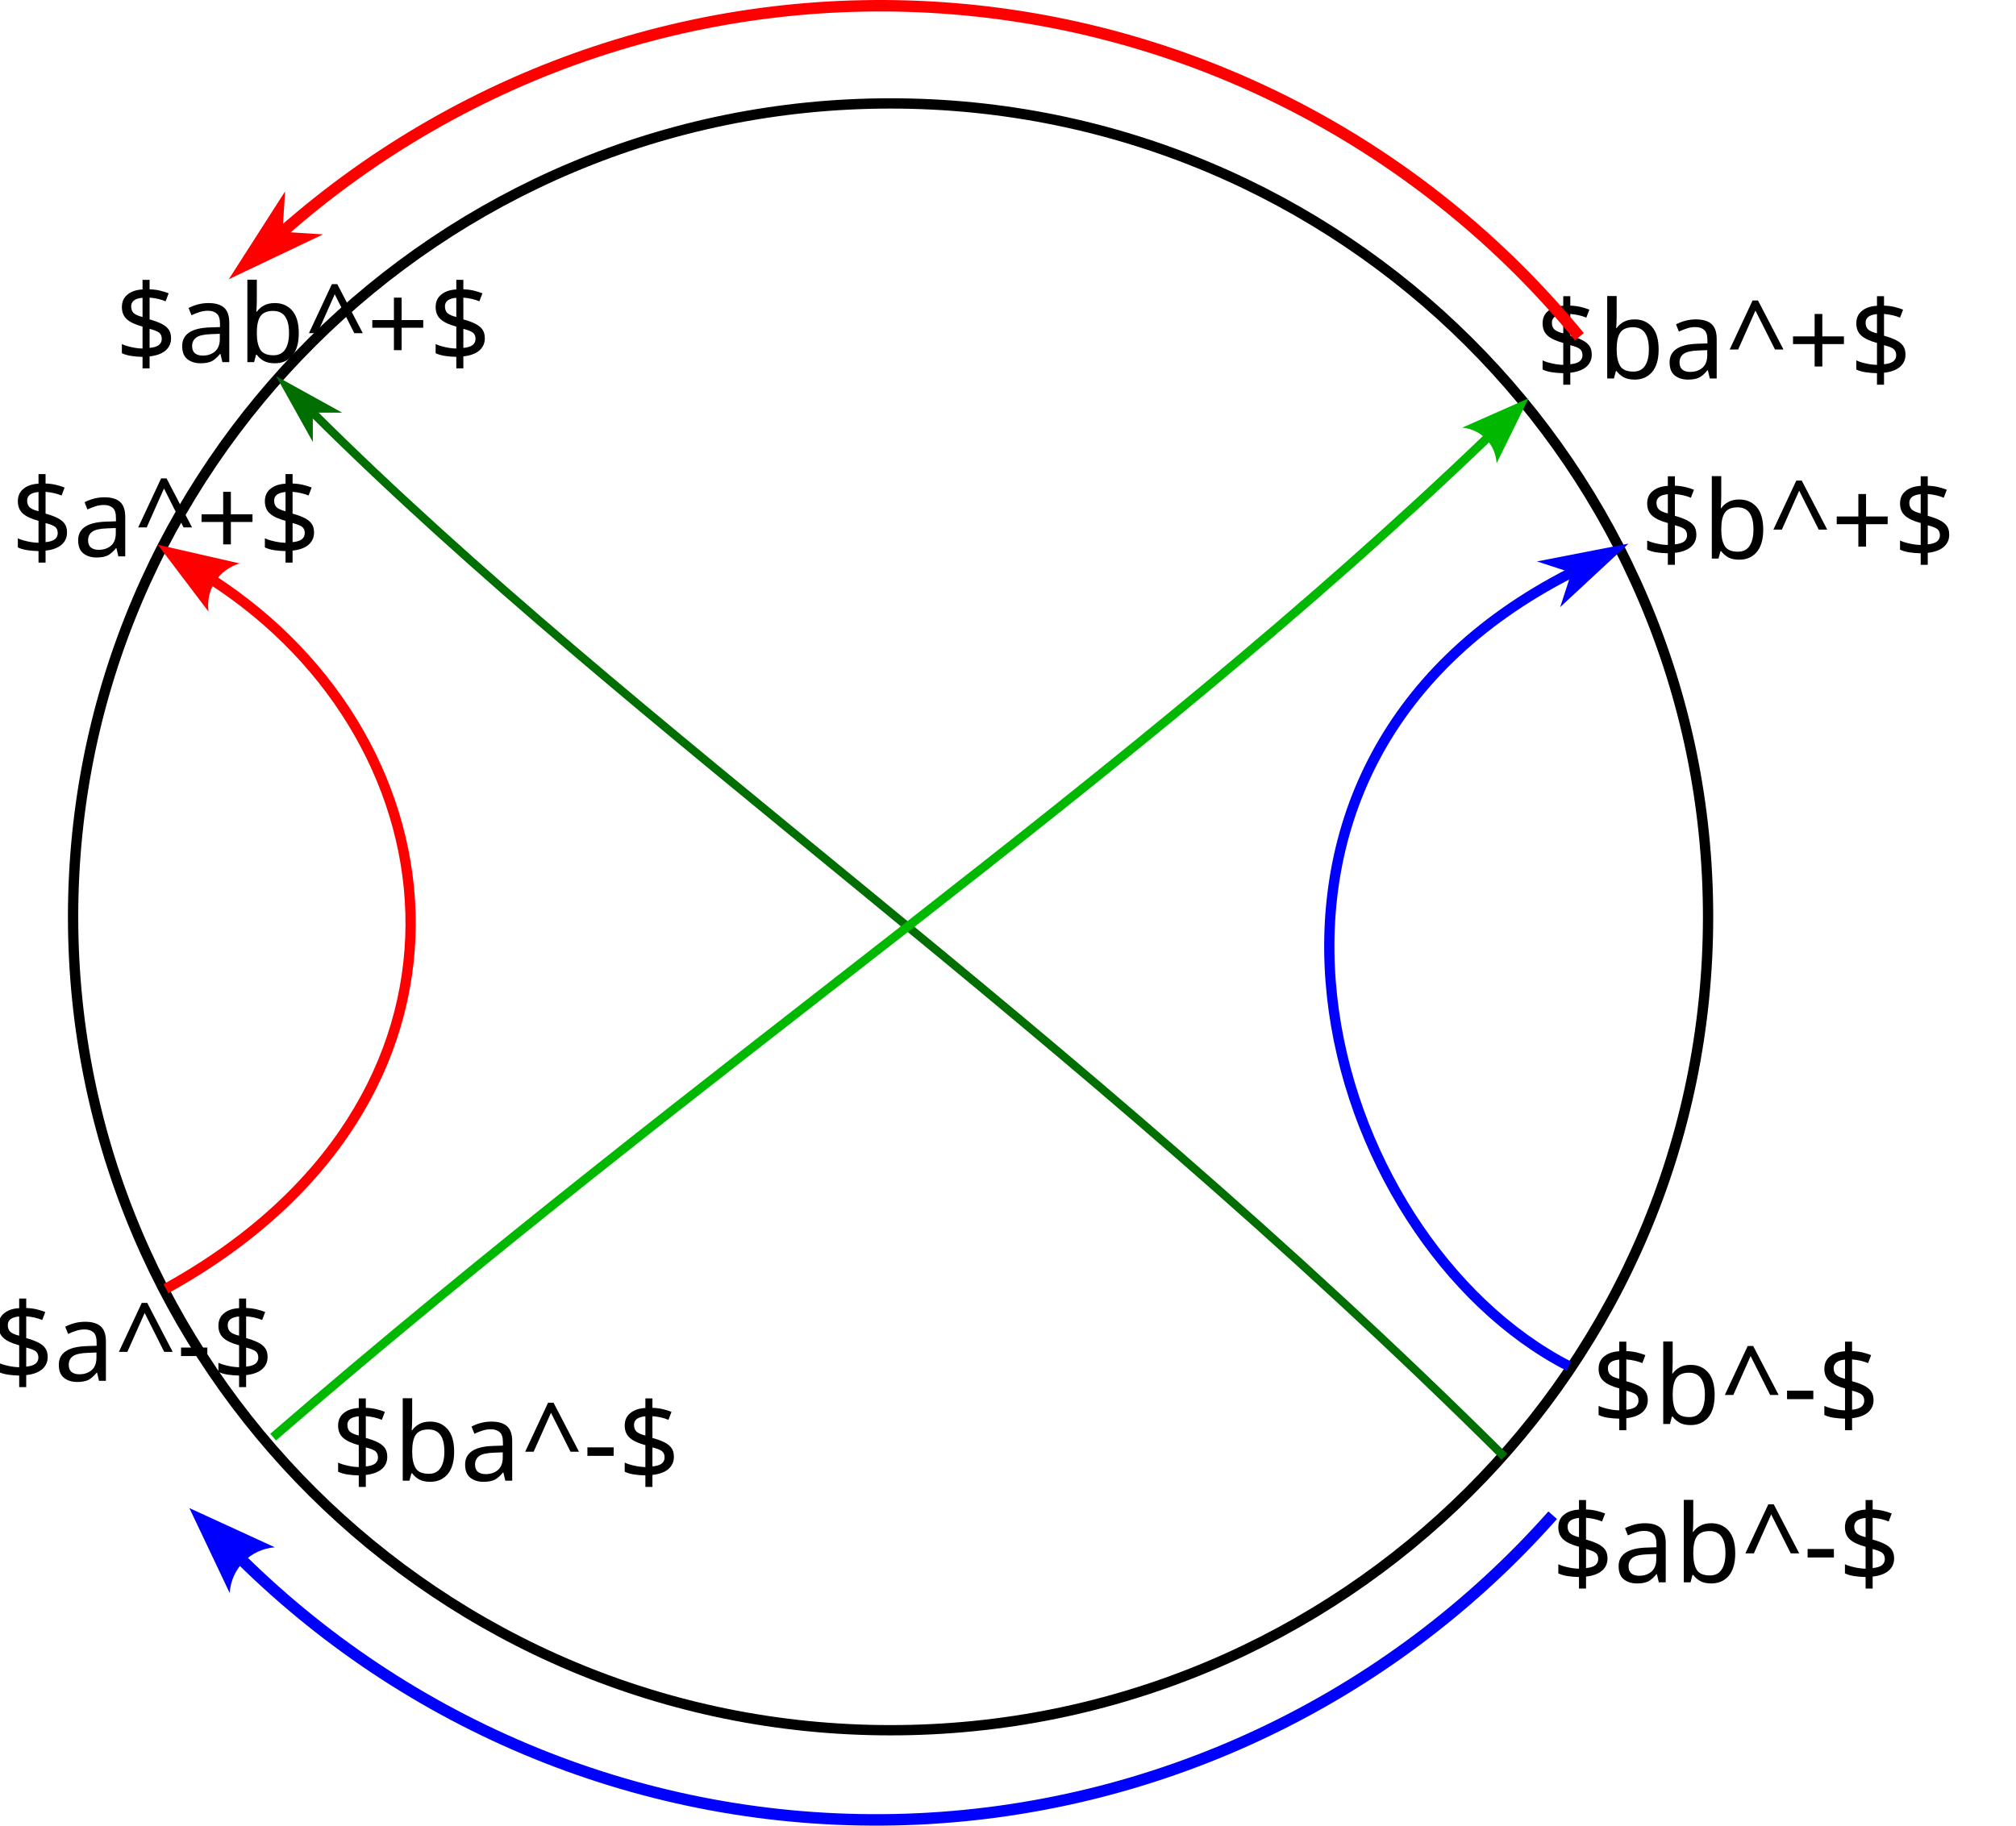
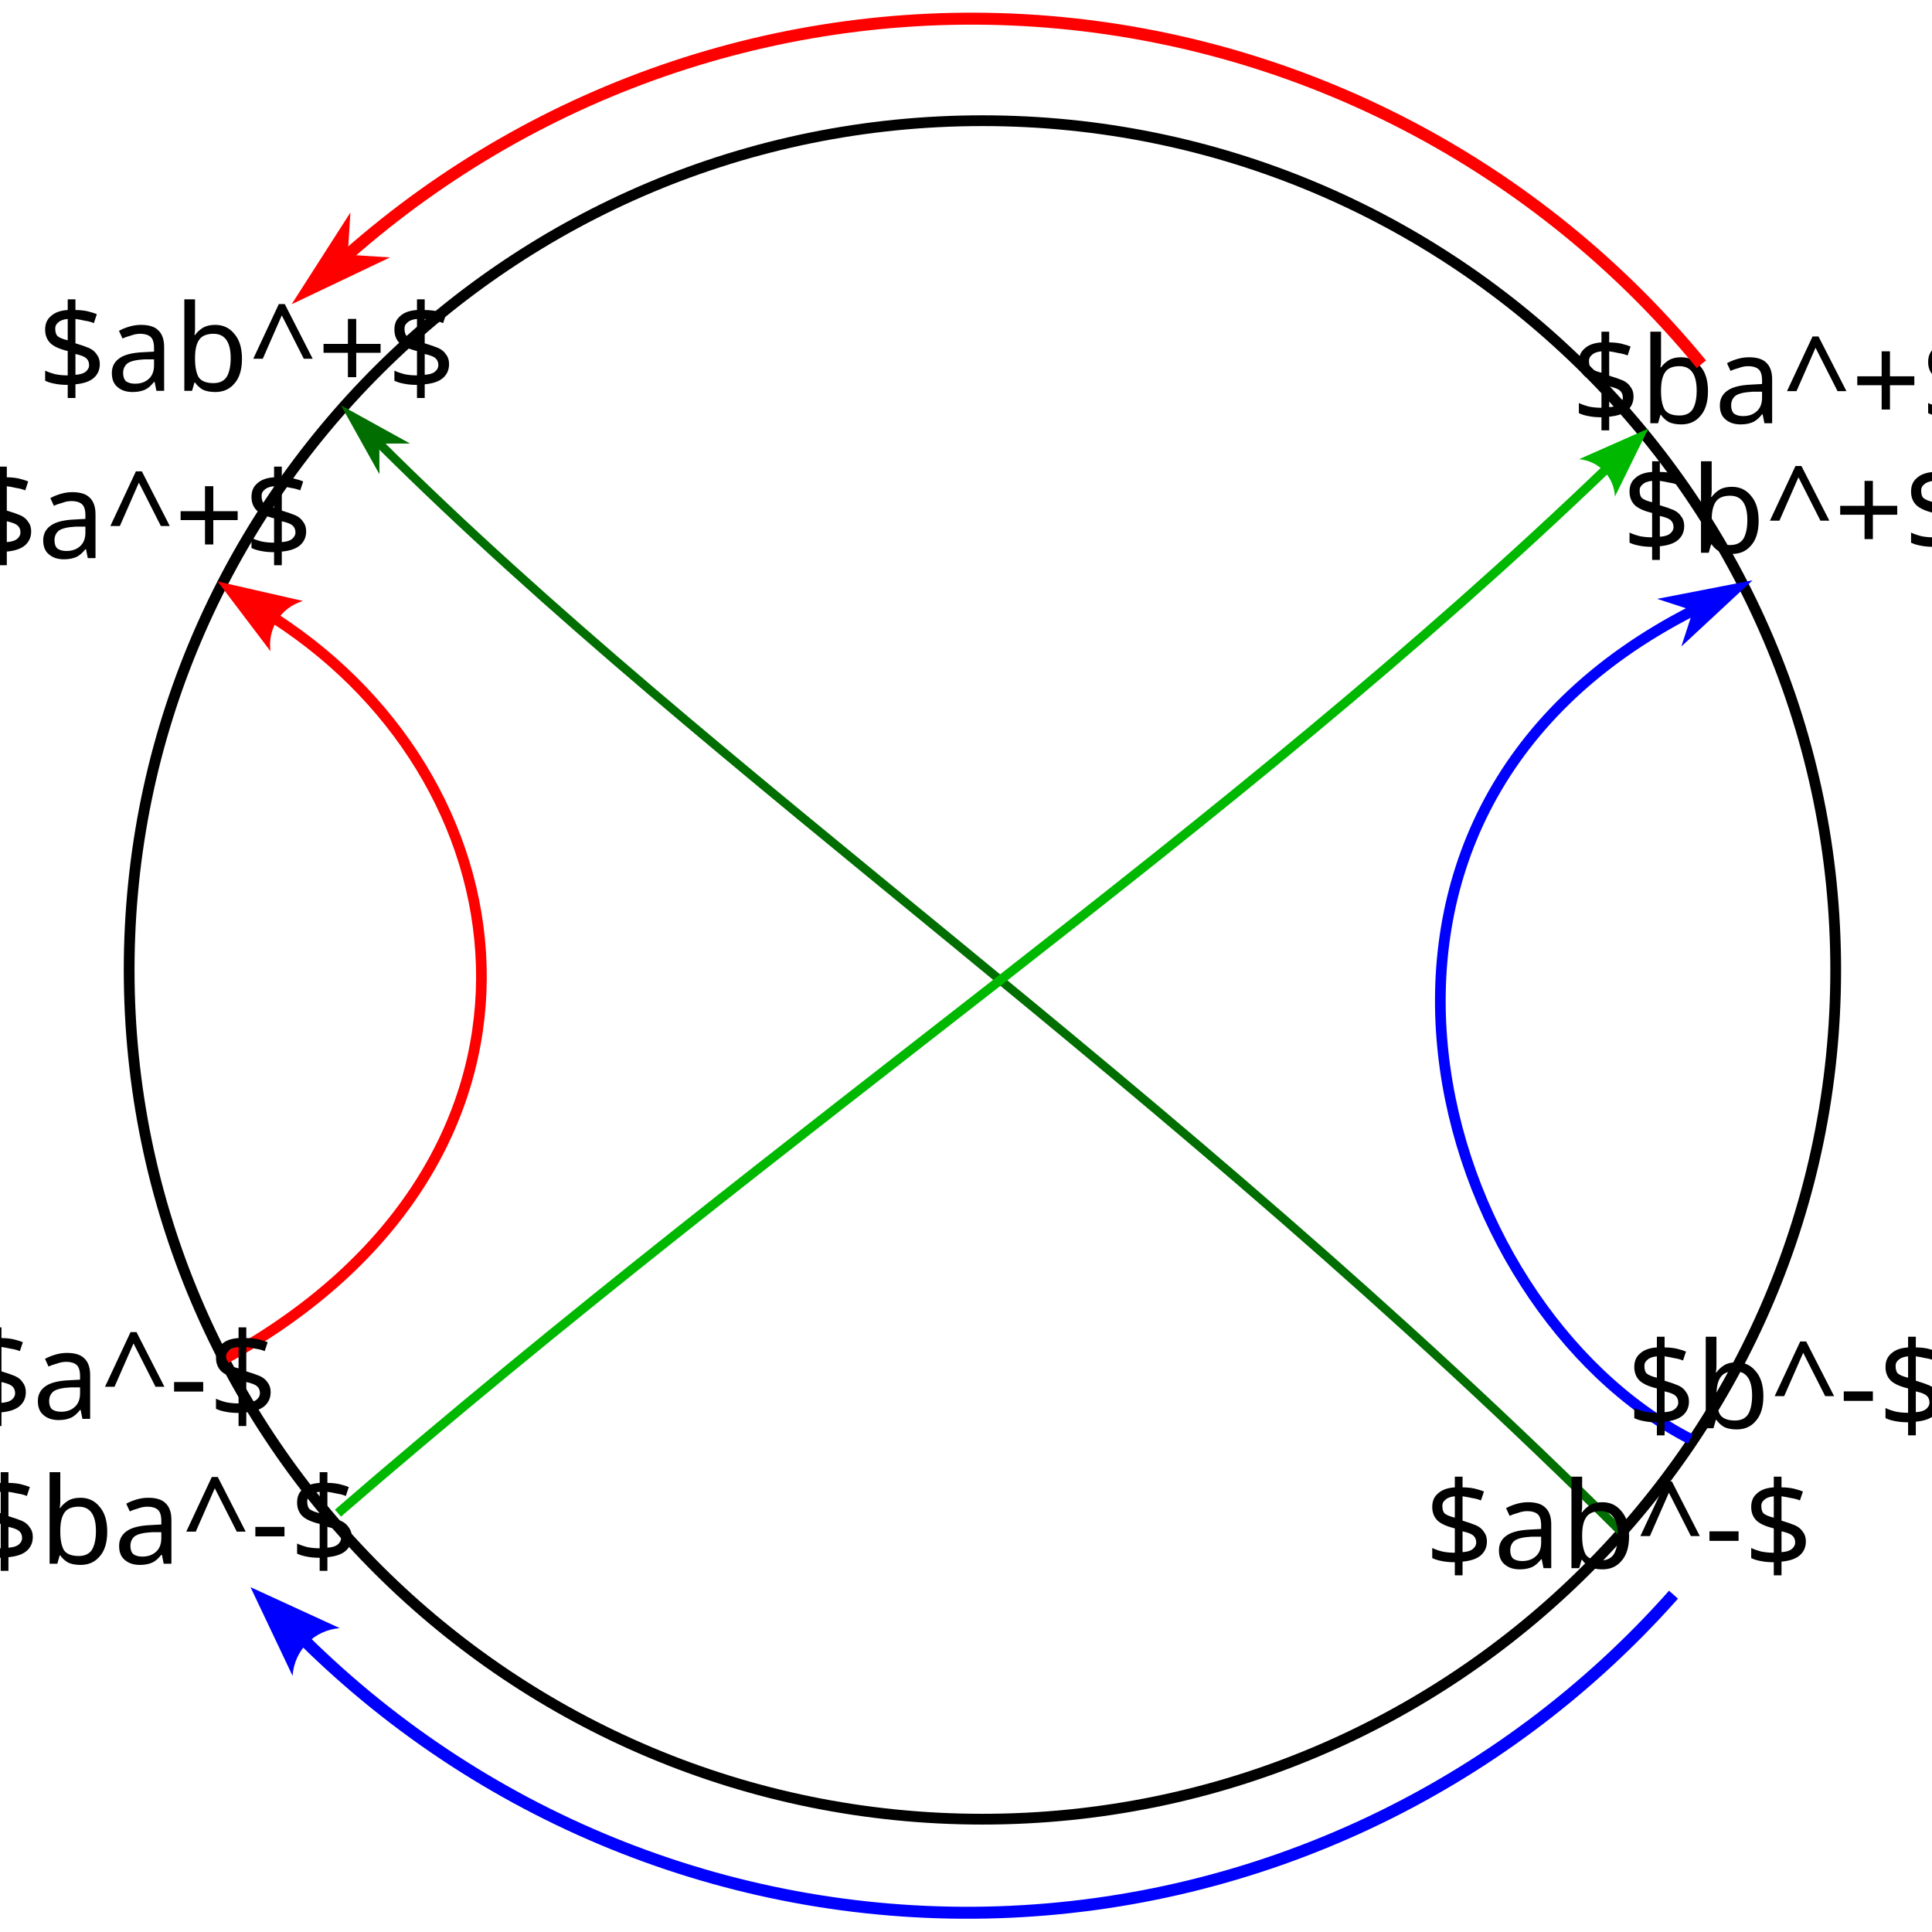
- <svg xmlns="http://www.w3.org/2000/svg" width="196.671mm" height="178.148mm" viewBox="0 0 196.671 178.148" version="1.1" id="svg8">
+ <svg xmlns="http://www.w3.org/2000/svg" width="2in" height="2in" viewBox="0 0 50.8 50.8" version="1.1" id="svg8">
  <defs id="defs2">
    <marker style="overflow:visible" id="marker2" refX="0" refY="0" orient="auto-start-reverse" markerWidth="1" markerHeight="1" viewBox="0 0 1 1" preserveAspectRatio="xMidYMid">
      <path transform="scale(0.7)" d="M -2,-4 9,0 -2,4 c 2,-2.33 2,-5.66 0,-8 z" style="fill:context-stroke;fill-rule:evenodd;stroke:none" id="path2" />
    </marker>
    <marker style="overflow:visible" id="marker1" refX="0" refY="0" orient="auto-start-reverse" markerWidth="1" markerHeight="1" viewBox="0 0 1 1" preserveAspectRatio="xMidYMid">
      <path transform="scale(0.7)" d="M -2,-4 9,0 -2,4 c 2,-2.33 2,-5.66 0,-8 z" style="fill:context-stroke;fill-rule:evenodd;stroke:none" id="path1" />
    </marker>
    <marker style="overflow:visible" id="ConcaveTriangle" refX="0" refY="0" orient="auto-start-reverse" markerWidth="1" markerHeight="1" viewBox="0 0 1 1" preserveAspectRatio="xMidYMid">
      <path transform="scale(0.7)" d="M -2,-4 9,0 -2,4 c 2,-2.33 2,-5.66 0,-8 z" style="fill:context-stroke;fill-rule:evenodd;stroke:none" id="path7" />
    </marker>
    <marker style="overflow:visible" id="DartArrow" refX="0" refY="0" orient="auto-start-reverse" markerWidth="1" markerHeight="1" viewBox="0 0 1 1" preserveAspectRatio="xMidYMid">
      <path style="fill:context-stroke;fill-rule:evenodd;stroke:none" d="M 0,0 5,-5 -12.5,0 5,5 Z" transform="scale(-0.5)" id="path6" />
    </marker>
    <rect x="644.477" y="100.005" width="63.64" height="68.69" id="rect4" />
    <marker style="overflow:visible" id="marker2263" refX="0" refY="0" orient="auto">
      <path transform="scale(0.8)" style="fill:none;fill-opacity:0.75;fill-rule:evenodd;stroke:#e37600;stroke-width:1pt;stroke-opacity:1" d="M 0,5.65 V -5.65" id="path2261" />
    </marker>
    <marker style="overflow:visible" id="DotS" refX="0" refY="0" orient="auto">
      <path transform="matrix(0.2,0,0,0.2,1.48,0.2)" style="fill:#e37600;fill-opacity:1;fill-rule:evenodd;stroke:#e37600;stroke-width:1pt;stroke-opacity:1" d="m -2.5,-1 c 0,2.76 -2.24,5 -5,5 -2.76,0 -5,-2.24 -5,-5 0,-2.76 2.24,-5 5,-5 2.76,0 5,2.24 5,5 z" id="path906" />
    </marker>
    <marker style="overflow:visible" id="marker1201" refX="0" refY="0" orient="auto">
      <path transform="matrix(-0.4,0,0,-0.4,-4,0)" style="fill:#0000ff;fill-opacity:1;fill-rule:evenodd;stroke:#0000ff;stroke-width:1pt;stroke-opacity:1" d="M 0,0 5,-5 -12.5,0 5,5 Z" id="path1199" />
    </marker>
    <marker style="overflow:visible" id="Arrow1Lend" refX="0" refY="0" orient="auto">
      <path transform="matrix(-0.8,0,0,-0.8,-10,0)" style="fill:#0000ff;fill-opacity:1;fill-rule:evenodd;stroke:#0000ff;stroke-width:1pt;stroke-opacity:1" d="M 0,0 5,-5 -12.5,0 5,5 Z" id="path842" />
    </marker>
    <marker style="overflow:visible" id="marker1123" refX="0" refY="0" orient="auto">
      <path transform="matrix(-0.4,0,0,-0.4,-4,0)" style="fill:#0000ff;fill-opacity:1;fill-rule:evenodd;stroke:#0000ff;stroke-width:1pt;stroke-opacity:1" d="M 0,0 5,-5 -12.5,0 5,5 Z" id="path1121" />
    </marker>
    <marker style="overflow:visible" id="Arrow1Mend" refX="0" refY="0" orient="auto">
      <path transform="matrix(-0.4,0,0,-0.4,-4,0)" style="fill:#0000ff;fill-opacity:1;fill-rule:evenodd;stroke:#0000ff;stroke-width:1pt;stroke-opacity:1" d="M 0,0 5,-5 -12.5,0 5,5 Z" id="path848" />
    </marker>
    <rect x="644.477" y="100.005" width="63.64" height="68.69" id="rect4-5" />
    <rect x="644.477" y="100.005" width="63.64" height="68.69" id="rect4-5-6" />
    <rect x="644.477" y="100.005" width="63.64" height="68.69" id="rect4-5-6-1" />
    <rect x="644.477" y="100.005" width="63.64" height="68.69" id="rect4-5-6-1-0" />
    <pattern id="EMFhbasepattern" patternUnits="userSpaceOnUse" width="6" height="6" x="0" y="0" />
  </defs>
  <g id="layer1" transform="translate(-40.39908,-34.42647)">
-     <ellipse style="fill:none;stroke:#000000;stroke-width:1.005;stroke-miterlimit:4;stroke-dasharray:none;stroke-opacity:1" id="path833" cx="127.28" cy="123.892" rx="79.751" ry="79.373" />
-     <path style="fill:none;stroke:#006e00;stroke-width:0.809;stroke-linecap:butt;stroke-linejoin:miter;stroke-miterlimit:4;stroke-dasharray:none;stroke-opacity:1;marker-end:url(#DartArrow)" d="M 187.16,176.587 C 144.437,134.078 102.209,105.868 70.915,74.697" id="path835" />
-     <path style="fill:none;stroke:#00b800;stroke-width:0.863;stroke-linecap:butt;stroke-linejoin:miter;stroke-miterlimit:4;stroke-dasharray:none;stroke-opacity:1;marker-end:url(#marker1)" d="M 67.045,174.664 C 109.583,137.846 150.174,111.076 185.598,77.06" id="path837" />
-     <path style="fill:none;stroke:#0000ff;stroke-width:1;stroke-linecap:butt;stroke-linejoin:miter;stroke-miterlimit:4;stroke-dasharray:none;stroke-opacity:1;marker-start:url(#DartArrow)" d="M 193.698,90.306 C 155.806,109.571 169.393,155.374 193.441,167.736" id="path1393-8" />
-     <text xml:space="preserve" style="font-style:normal;font-weight:normal;font-size:10.583px;line-height:1.25;font-family:sans-serif;fill:#000000;fill-opacity:1;stroke:none;stroke-width:0.265" x="190.23" y="71.36" id="text1461-1">
-       <tspan id="tspan1459-1" x="190.23" y="71.36" style="stroke-width:0.265">$ba^+$</tspan>
+     <ellipse style="fill:none;stroke:#000000;stroke-width:0.283;stroke-miterlimit:4;stroke-dasharray:none;stroke-opacity:1" id="path833" cx="66.231" cy="59.93" rx="22.436" ry="22.33" />
+     <path style="fill:none;stroke:#006e00;stroke-width:0.228;stroke-linecap:butt;stroke-linejoin:miter;stroke-miterlimit:4;stroke-dasharray:none;stroke-opacity:1;marker-end:url(#DartArrow)" d="M 83.077,74.754 C 71.058,62.795 59.178,54.859 50.374,46.09" id="path835" />
+     <path style="fill:none;stroke:#00b800;stroke-width:0.243;stroke-linecap:butt;stroke-linejoin:miter;stroke-miterlimit:4;stroke-dasharray:none;stroke-opacity:1;marker-end:url(#marker1)" d="M 49.285,74.213 C 61.252,63.855 72.672,56.324 82.637,46.755" id="path837" />
+     <path style="fill:none;stroke:#0000ff;stroke-width:0.281;stroke-linecap:butt;stroke-linejoin:miter;stroke-miterlimit:4;stroke-dasharray:none;stroke-opacity:1;marker-start:url(#DartArrow)" d="m 84.916,50.481 c -10.66,5.42 -6.838,18.306 -0.072,21.783" id="path1393-8" />
+     <text xml:space="preserve" style="font-style:normal;font-weight:normal;font-size:3.175px;line-height:1.25;font-family:sans-serif;text-align:center;text-anchor:middle;fill:#000000;fill-opacity:1;stroke:none;stroke-width:0.074" x="89.274" y="45.552" id="text1461-1">
+       <tspan id="tspan1459-1" x="89.274" y="45.552" style="font-size:3.175px;text-align:center;text-anchor:middle;stroke-width:0.074">$ba^+$</tspan>
    </text>
-     <text xml:space="preserve" style="font-style:normal;font-weight:normal;font-size:10.583px;line-height:1.25;font-family:sans-serif;fill:#000000;fill-opacity:1;stroke:none;stroke-width:0.265" x="72.727" y="178.916" id="text1461-1-9">
-       <tspan id="tspan1459-1-5" x="72.727" y="178.916" style="stroke-width:0.265">$ba^-$</tspan>
+     <text xml:space="preserve" style="font-style:normal;font-weight:normal;font-size:3.175px;line-height:1.25;font-family:sans-serif;text-align:center;text-anchor:middle;fill:#000000;fill-opacity:1;stroke:none;stroke-width:0.074" x="46.788" y="75.543" id="text1461-1-9">
+       <tspan id="tspan1459-1-5" x="46.788" y="75.543" style="font-size:3.175px;text-align:center;text-anchor:middle;stroke-width:0.074">$ba^-$</tspan>
    </text>
-     <text xml:space="preserve" style="font-style:normal;font-weight:normal;font-size:10.583px;line-height:1.25;font-family:sans-serif;fill:#000000;fill-opacity:1;stroke:none;stroke-width:0.265" x="51.633" y="69.768" id="text1461-1-6">
-       <tspan id="tspan1459-1-8" x="51.633" y="69.768" style="stroke-width:0.265">$ab^+$</tspan>
+     <text xml:space="preserve" style="font-style:normal;font-weight:normal;font-size:3.175px;line-height:1.25;font-family:sans-serif;text-align:center;text-anchor:middle;fill:#000000;fill-opacity:1;stroke:none;stroke-width:0.074" x="48.947" y="44.703" id="text1461-1-6">
+       <tspan id="tspan1459-1-8" x="48.947" y="44.703" style="font-size:3.175px;text-align:center;text-anchor:middle;stroke-width:0.074">$ab^+$</tspan>
    </text>
-     <text xml:space="preserve" style="font-style:normal;font-weight:normal;font-size:10.583px;line-height:1.25;font-family:sans-serif;fill:#000000;fill-opacity:1;stroke:none;stroke-width:0.265" x="191.766" y="188.834" id="text1461-1-6-0">
-       <tspan id="tspan1459-1-8-5" x="191.766" y="188.834" style="stroke-width:0.265">$ab^-$</tspan>
+     <text xml:space="preserve" style="font-style:normal;font-weight:normal;font-size:3.175px;line-height:1.25;font-family:sans-serif;text-align:center;text-anchor:middle;fill:#000000;fill-opacity:1;stroke:none;stroke-width:0.074" x="85.021" y="75.66" id="text1461-1-6-0">
+       <tspan id="tspan1459-1-8-5" x="85.021" y="75.66" style="font-size:3.175px;text-align:center;text-anchor:middle;stroke-width:0.074">$ab^-$</tspan>
    </text>
-     <text xml:space="preserve" style="font-style:normal;font-weight:normal;font-size:10.583px;line-height:1.25;font-family:sans-serif;fill:#000000;fill-opacity:1;stroke:none;stroke-width:0.265" x="195.697" y="173.378" id="text1461-5-2">
-       <tspan id="tspan1459-0-8" x="195.697" y="173.378" style="stroke-width:0.265">$b^-$</tspan>
+     <text xml:space="preserve" style="font-style:normal;font-weight:normal;font-size:3.175px;line-height:1.25;font-family:sans-serif;text-align:center;text-anchor:middle;fill:#000000;fill-opacity:1;stroke:none;stroke-width:0.074" x="89.443" y="71.981" id="text1461-5-2">
+       <tspan id="tspan1459-0-8" x="89.443" y="71.981" style="font-size:3.175px;text-align:center;text-anchor:middle;stroke-width:0.074">$b^-$</tspan>
    </text>
-     <text xml:space="preserve" style="font-style:normal;font-weight:normal;font-size:10.583px;line-height:1.25;font-family:sans-serif;fill:#000000;fill-opacity:1;stroke:none;stroke-width:0.265" x="200.432" y="88.935" id="text1461-5-3">
-       <tspan id="tspan1459-0-1" x="200.432" y="88.935" style="stroke-width:0.265">$b^+$</tspan>
+     <text xml:space="preserve" style="font-style:normal;font-weight:normal;font-size:3.175px;line-height:1.25;font-family:sans-serif;text-align:center;text-anchor:middle;fill:#000000;fill-opacity:1;stroke:none;stroke-width:0.074" x="89.713" y="48.959" id="text1461-5-3">
+       <tspan id="tspan1459-0-1" x="89.713" y="48.959" style="font-size:3.175px;text-align:center;text-anchor:middle;stroke-width:0.074">$b^+$</tspan>
    </text>
-     <path style="fill:none;stroke:#ff0000;stroke-width:1;stroke-linecap:butt;stroke-linejoin:miter;stroke-miterlimit:4;stroke-dasharray:none;stroke-opacity:1;marker-start:url(#marker2)" d="m 61.085,90.999 c 24.633,15.909 28.526,50.937 -4.501,69.178" id="path1393-8-53" />
-     <text xml:space="preserve" style="font-style:normal;font-weight:normal;font-size:10.583px;line-height:1.25;font-family:sans-serif;fill:#000000;fill-opacity:1;stroke:none;stroke-width:0.265" x="41.483" y="88.721" id="text1461-5-3-3">
-       <tspan id="tspan1459-0-1-9" x="41.483" y="88.721" style="stroke-width:0.265">$a^+$</tspan>
+     <path style="fill:none;stroke:#ff0000;stroke-width:0.281;stroke-linecap:butt;stroke-linejoin:miter;stroke-miterlimit:4;stroke-dasharray:none;stroke-opacity:1;marker-start:url(#marker2)" d="m 47.608,50.676 c 6.93,4.476 8.025,14.33 -1.266,19.462" id="path1393-8-53" />
+     <text xml:space="preserve" style="font-style:normal;font-weight:normal;font-size:3.175px;line-height:1.25;font-family:sans-serif;text-align:center;text-anchor:middle;fill:#000000;fill-opacity:1;stroke:none;stroke-width:0.074" x="46.166" y="49.1" id="text1461-5-3-3">
+       <tspan id="tspan1459-0-1-9" x="46.166" y="49.1" style="font-size:3.175px;text-align:center;text-anchor:middle;stroke-width:0.074">$a^+$</tspan>
    </text>
-     <text xml:space="preserve" style="font-style:normal;font-weight:normal;font-size:10.583px;line-height:1.25;font-family:sans-serif;fill:#000000;fill-opacity:1;stroke:none;stroke-width:0.265" x="39.598" y="169.173" id="text1461-5-3-3-0">
-       <tspan id="tspan1459-0-1-9-0" x="39.598" y="169.173" style="stroke-width:0.265">$a^-$</tspan>
+     <text xml:space="preserve" style="font-style:normal;font-weight:normal;font-size:3.175px;line-height:1.25;font-family:sans-serif;text-align:center;text-anchor:middle;fill:#000000;fill-opacity:1;stroke:none;stroke-width:0.074" x="45.628" y="71.733" id="text1461-5-3-3-0">
+       <tspan id="tspan1459-0-1-9-0" x="45.628" y="71.733" style="font-size:3.175px;text-align:center;text-anchor:middle;stroke-width:0.074">$a^-$</tspan>
    </text>
-     <path style="fill:none;stroke:#ff0000;stroke-width:1.119;stroke-miterlimit:4;stroke-dasharray:none;stroke-opacity:1;marker-start:url(#DartArrow)" id="path833-9-6-8" d="M 67.963,57.05 A 88.387,88.765 0 0 1 133.377,35.273 88.387,88.765 0 0 1 194.478,67.283" />
-     <path style="fill:none;stroke:#0000ff;stroke-width:1.119;stroke-miterlimit:4;stroke-dasharray:none;stroke-opacity:1;marker-end:url(#ConcaveTriangle)" id="path833-9-6-8-3" d="M 191.871,182.284 A 88.387,88.765 0 0 1 128.79,211.967 88.387,88.765 0 0 1 63.891,186.541" />
+     <path style="fill:none;stroke:#ff0000;stroke-width:0.315;stroke-miterlimit:4;stroke-dasharray:none;stroke-opacity:1;marker-start:url(#DartArrow)" id="path833-9-6-8" d="m 49.543,41.125 a 24.866,24.972 0 0 1 18.403,-6.127 24.866,24.972 0 0 1 17.189,9.005" />
+     <path style="fill:none;stroke:#0000ff;stroke-width:0.315;stroke-miterlimit:4;stroke-dasharray:none;stroke-opacity:1;marker-end:url(#ConcaveTriangle)" id="path833-9-6-8-3" d="M 84.402,76.357 A 24.866,24.972 0 0 1 66.656,84.707 24.866,24.972 0 0 1 48.398,77.554" />
  </g>
</svg>
